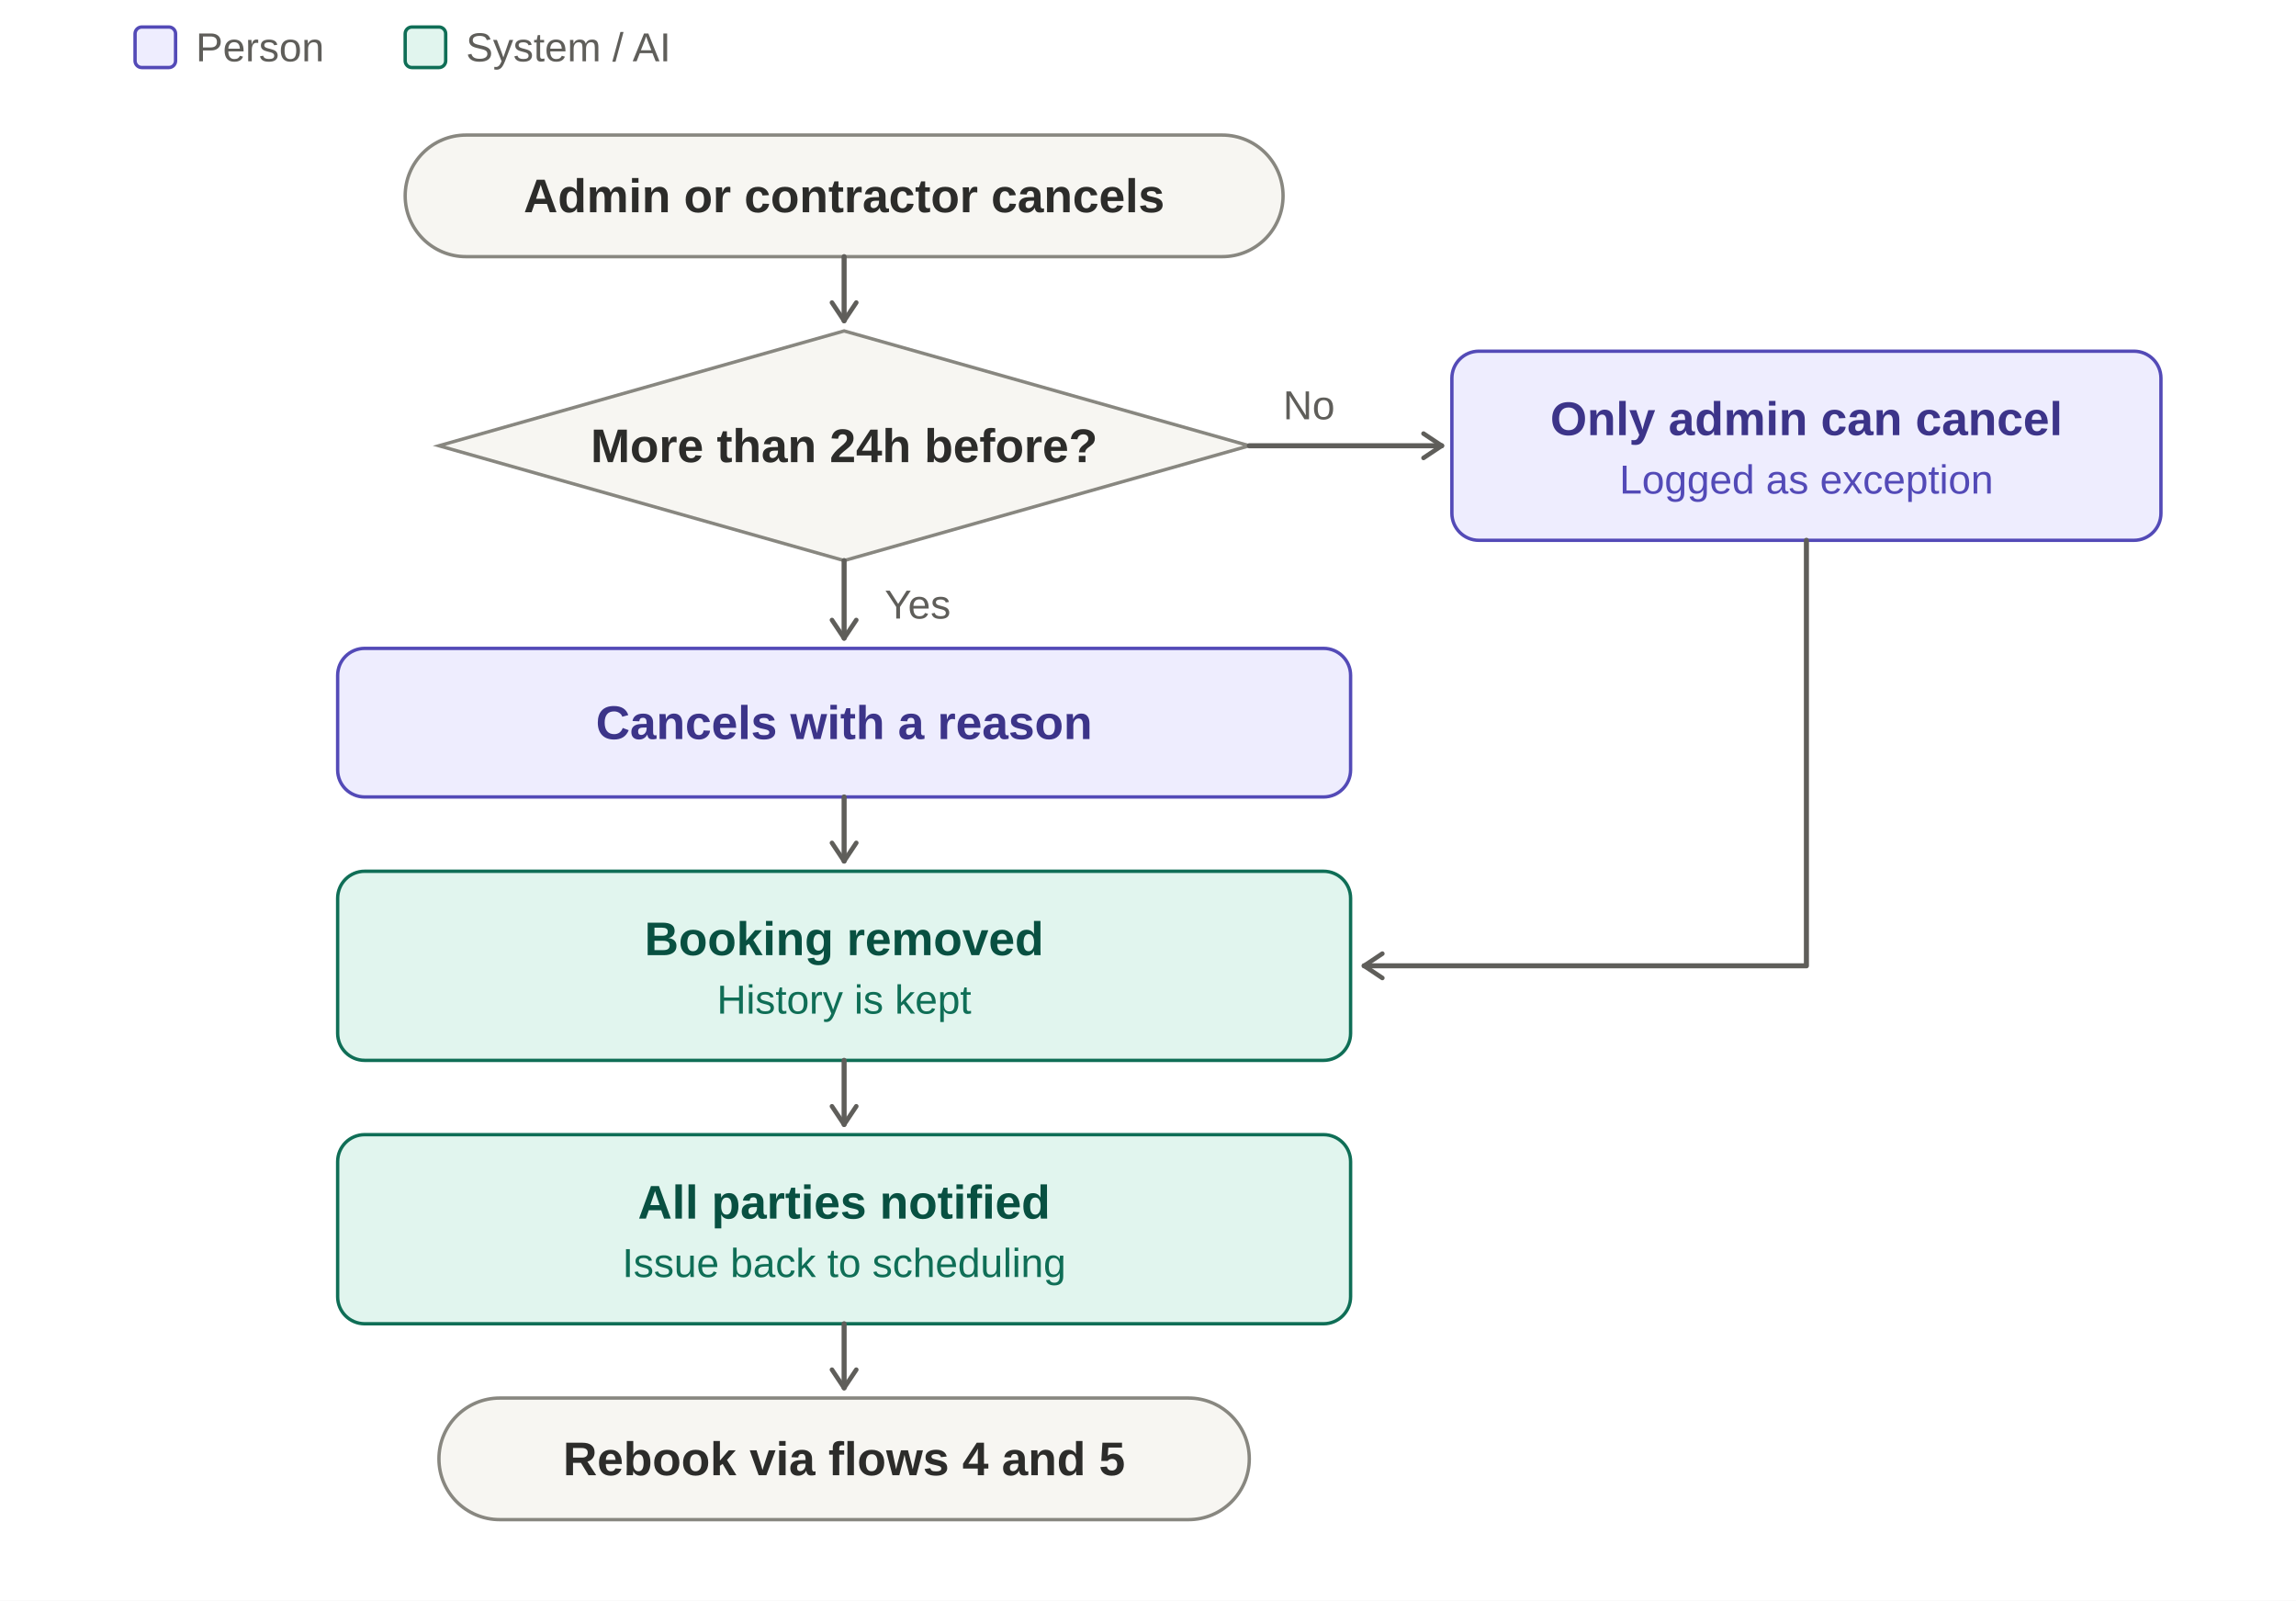
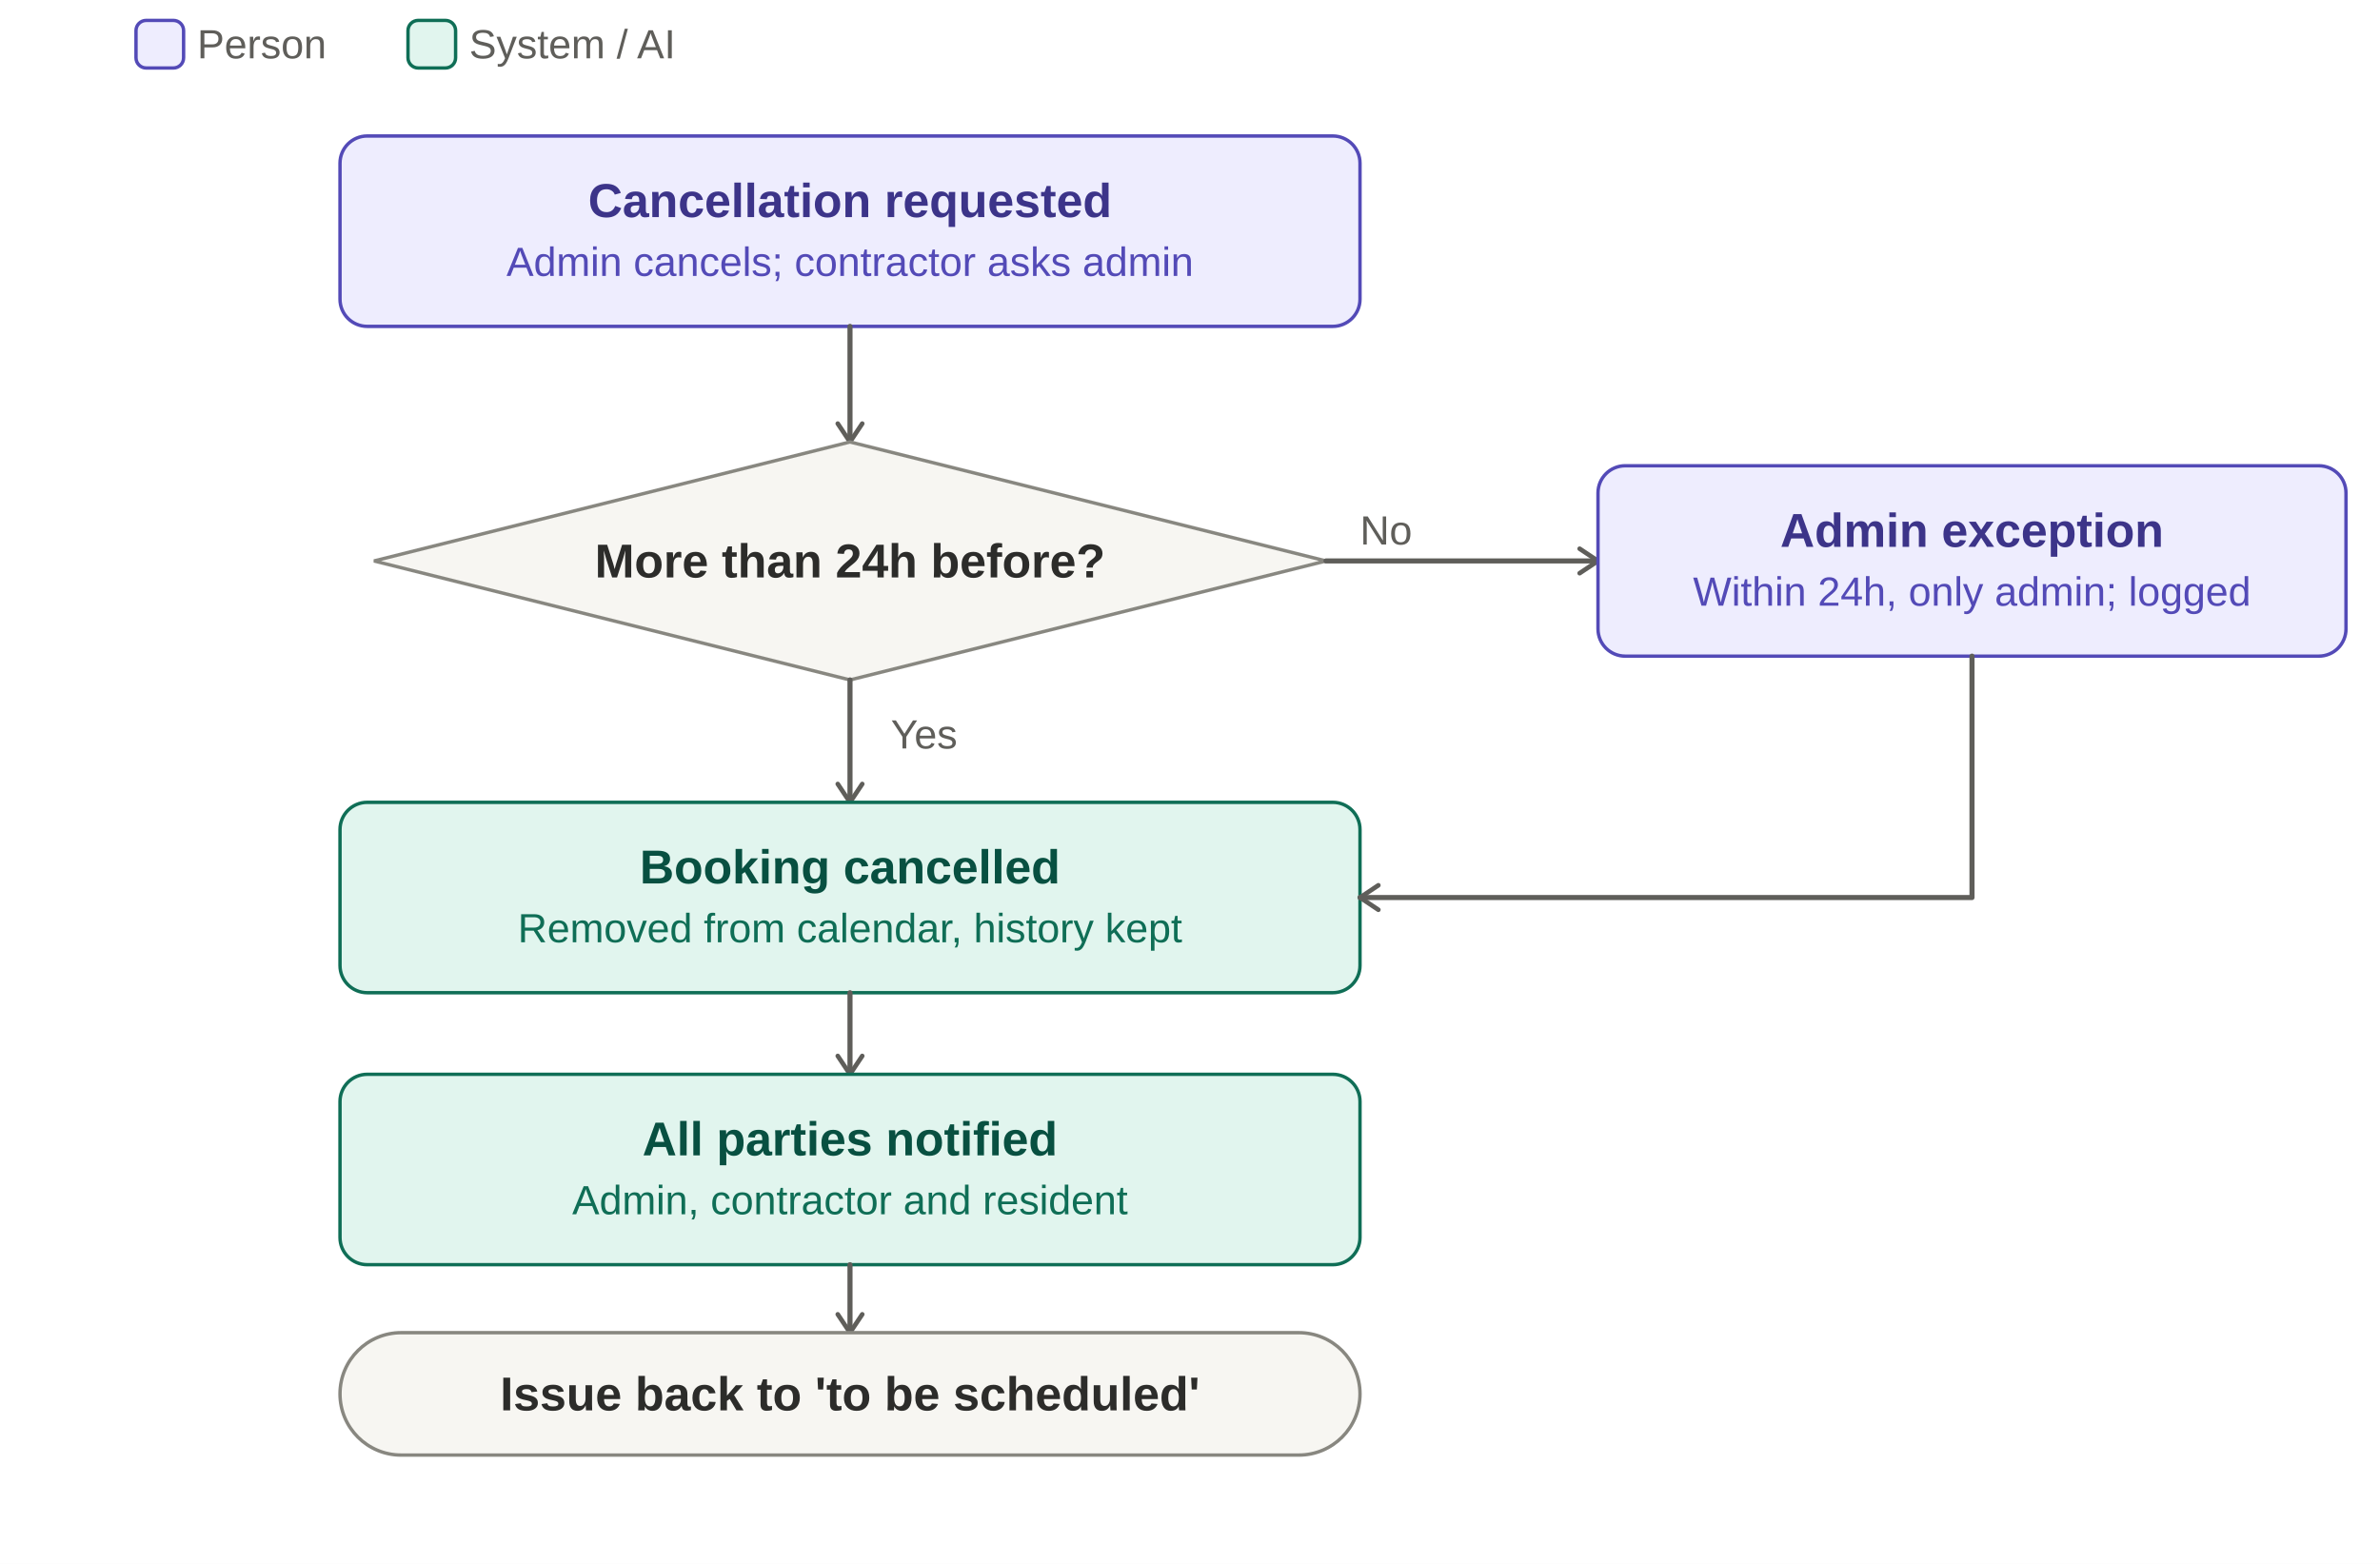
- <svg xmlns="http://www.w3.org/2000/svg" width="680" height="474" viewBox="0 0 680 474" role="img">
+ <svg xmlns="http://www.w3.org/2000/svg" width="700" height="460" viewBox="0 0 700 460" role="img">
  <defs>
    <marker id="arrow" viewBox="0 0 10 10" refX="8" refY="5" markerWidth="6" markerHeight="6" orient="auto-start-reverse">
      <path d="M2 1L8 5L2 9" fill="none" stroke="#5F5E5A" stroke-width="1.5" stroke-linecap="round" stroke-linejoin="round" />
    </marker>
  </defs>
-   <rect width="680" height="474" fill="#FFFFFF" />
-   <rect x="120.0" y="40" width="260" height="36" rx="18" fill="#F7F6F2" stroke="#888780" stroke-width="1" />
-   <text x="250" y="58.0" text-anchor="middle" dominant-baseline="central" font-family="'Liberation Sans','Arial','Helvetica',sans-serif" font-size="14" font-weight="700" fill="#2C2C2A">Admin or contractor cancels</text>
-   <path d="M250 76 L250 95" fill="none" stroke="#5F5E5A" stroke-width="1.5" stroke-linecap="round" stroke-linejoin="round" marker-end="url(#arrow)" />
-   <polygon points="250,98 370,132 250,166 130,132" fill="#F7F6F2" stroke="#888780" stroke-width="1" />
-   <text x="250" y="132" text-anchor="middle" dominant-baseline="central" font-family="'Liberation Sans','Arial','Helvetica',sans-serif" font-size="14" font-weight="700" fill="#2C2C2A">More than 24h before?</text>
-   <path d="M250 166 L250 189" fill="none" stroke="#5F5E5A" stroke-width="1.5" stroke-linecap="round" stroke-linejoin="round" marker-end="url(#arrow)" />
-   <text x="262" y="179.0" text-anchor="start" dominant-baseline="central" font-family="'Liberation Sans','Arial','Helvetica',sans-serif" font-size="12" font-weight="400" fill="#5F5E5A">Yes</text>
-   <rect x="100.0" y="192" width="300" height="44" rx="8" fill="#EEEDFE" stroke="#534AB7" stroke-width="1" />
-   <text x="250" y="214.0" text-anchor="middle" dominant-baseline="central" font-family="'Liberation Sans','Arial','Helvetica',sans-serif" font-size="14" font-weight="700" fill="#3C3489">Cancels with a reason</text>
-   <path d="M250 236 L250 255" fill="none" stroke="#5F5E5A" stroke-width="1.5" stroke-linecap="round" stroke-linejoin="round" marker-end="url(#arrow)" />
-   <rect x="100.0" y="258" width="300" height="56" rx="8" fill="#E1F5EE" stroke="#0F6E56" stroke-width="1" />
-   <text x="250" y="278" text-anchor="middle" dominant-baseline="central" font-family="'Liberation Sans','Arial','Helvetica',sans-serif" font-size="14" font-weight="700" fill="#085041">Booking removed</text>
-   <text x="250" y="296" text-anchor="middle" dominant-baseline="central" font-family="'Liberation Sans','Arial','Helvetica',sans-serif" font-size="12" font-weight="400" fill="#0F6E56">History is kept</text>
-   <path d="M250 314 L250 333" fill="none" stroke="#5F5E5A" stroke-width="1.5" stroke-linecap="round" stroke-linejoin="round" marker-end="url(#arrow)" />
-   <rect x="100.0" y="336" width="300" height="56" rx="8" fill="#E1F5EE" stroke="#0F6E56" stroke-width="1" />
-   <text x="250" y="356" text-anchor="middle" dominant-baseline="central" font-family="'Liberation Sans','Arial','Helvetica',sans-serif" font-size="14" font-weight="700" fill="#085041">All parties notified</text>
-   <text x="250" y="374" text-anchor="middle" dominant-baseline="central" font-family="'Liberation Sans','Arial','Helvetica',sans-serif" font-size="12" font-weight="400" fill="#0F6E56">Issue back to scheduling</text>
-   <path d="M250 392 L250 411" fill="none" stroke="#5F5E5A" stroke-width="1.5" stroke-linecap="round" stroke-linejoin="round" marker-end="url(#arrow)" />
-   <rect x="130.0" y="414" width="240" height="36" rx="18" fill="#F7F6F2" stroke="#888780" stroke-width="1" />
-   <text x="250" y="432.0" text-anchor="middle" dominant-baseline="central" font-family="'Liberation Sans','Arial','Helvetica',sans-serif" font-size="14" font-weight="700" fill="#2C2C2A">Rebook via flows 4 and 5</text>
-   <path d="M370 132 L427.0 132" fill="none" stroke="#5F5E5A" stroke-width="1.5" stroke-linecap="round" stroke-linejoin="round" marker-end="url(#arrow)" />
-   <text x="380" y="120" text-anchor="start" dominant-baseline="central" font-family="'Liberation Sans','Arial','Helvetica',sans-serif" font-size="12" font-weight="400" fill="#5F5E5A">No</text>
-   <rect x="430.0" y="104.0" width="210" height="56" rx="8" fill="#EEEDFE" stroke="#534AB7" stroke-width="1" />
-   <text x="535" y="124.0" text-anchor="middle" dominant-baseline="central" font-family="'Liberation Sans','Arial','Helvetica',sans-serif" font-size="14" font-weight="700" fill="#3C3489">Only admin can cancel</text>
-   <text x="535" y="142.0" text-anchor="middle" dominant-baseline="central" font-family="'Liberation Sans','Arial','Helvetica',sans-serif" font-size="12" font-weight="400" fill="#534AB7">Logged as exception</text>
-   <path d="M535 160.0 L535 286.0 L404.0 286.0" fill="none" stroke="#5F5E5A" stroke-width="1.5" stroke-linecap="round" stroke-linejoin="round" marker-end="url(#arrow)" />
-   <rect x="40" y="8" width="12" height="12" rx="2" fill="#EEEDFE" stroke="#534AB7" stroke-width="1" />
-   <text x="58" y="14" text-anchor="start" dominant-baseline="central" font-family="'Liberation Sans','Arial','Helvetica',sans-serif" font-size="12" font-weight="400" fill="#5F5E5A">Person</text>
-   <rect x="120" y="8" width="12" height="12" rx="2" fill="#E1F5EE" stroke="#0F6E56" stroke-width="1" />
-   <text x="138" y="14" text-anchor="start" dominant-baseline="central" font-family="'Liberation Sans','Arial','Helvetica',sans-serif" font-size="12" font-weight="400" fill="#5F5E5A">System / AI</text>
+   <rect width="700" height="460" fill="#FFFFFF" />
+   <rect x="40" y="6" width="14" height="14" rx="3" fill="#EEEDFE" stroke="#534AB7" stroke-width="1" />
+   <text x="58" y="13" text-anchor="start" dominant-baseline="central" font-family="'Liberation Sans','Arial','Helvetica',sans-serif" font-size="12" font-weight="400" fill="#5F5E5A">Person</text>
+   <rect x="120" y="6" width="14" height="14" rx="3" fill="#E1F5EE" stroke="#0F6E56" stroke-width="1" />
+   <text x="138" y="13" text-anchor="start" dominant-baseline="central" font-family="'Liberation Sans','Arial','Helvetica',sans-serif" font-size="12" font-weight="400" fill="#5F5E5A">System / AI</text>
+   <rect x="100.0" y="40" width="300" height="56" rx="8" fill="#EEEDFE" stroke="#534AB7" stroke-width="1" />
+   <text x="250" y="59.0" text-anchor="middle" dominant-baseline="central" font-family="'Liberation Sans','Arial','Helvetica',sans-serif" font-size="14" font-weight="700" fill="#3C3489">Cancellation requested</text>
+   <text x="250" y="77.0" text-anchor="middle" dominant-baseline="central" font-family="'Liberation Sans','Arial','Helvetica',sans-serif" font-size="12" font-weight="400" fill="#534AB7">Admin cancels; contractor asks admin</text>
+   <path d="M250 96 L250 130" fill="none" stroke="#5F5E5A" stroke-width="1.5" stroke-linecap="round" stroke-linejoin="round" marker-end="url(#arrow)" />
+   <polygon points="250,130.0 390.0,165 250,200.0 110.0,165" fill="#F7F6F2" stroke="#888780" stroke-width="1" />
+   <text x="250" y="165" text-anchor="middle" dominant-baseline="central" font-family="'Liberation Sans','Arial','Helvetica',sans-serif" font-size="14" font-weight="700" fill="#2C2C2A">More than 24h before?</text>
+   <path d="M250 200 L250 236" fill="none" stroke="#5F5E5A" stroke-width="1.5" stroke-linecap="round" stroke-linejoin="round" marker-end="url(#arrow)" />
+   <text x="262" y="216" text-anchor="start" dominant-baseline="central" font-family="'Liberation Sans','Arial','Helvetica',sans-serif" font-size="12" font-weight="400" fill="#5F5E5A">Yes</text>
+   <rect x="100.0" y="236" width="300" height="56" rx="8" fill="#E1F5EE" stroke="#0F6E56" stroke-width="1" />
+   <text x="250" y="255.0" text-anchor="middle" dominant-baseline="central" font-family="'Liberation Sans','Arial','Helvetica',sans-serif" font-size="14" font-weight="700" fill="#085041">Booking cancelled</text>
+   <text x="250" y="273.0" text-anchor="middle" dominant-baseline="central" font-family="'Liberation Sans','Arial','Helvetica',sans-serif" font-size="12" font-weight="400" fill="#0F6E56">Removed from calendar, history kept</text>
+   <path d="M250 292 L250 316" fill="none" stroke="#5F5E5A" stroke-width="1.5" stroke-linecap="round" stroke-linejoin="round" marker-end="url(#arrow)" />
+   <rect x="100.0" y="316" width="300" height="56" rx="8" fill="#E1F5EE" stroke="#0F6E56" stroke-width="1" />
+   <text x="250" y="335.0" text-anchor="middle" dominant-baseline="central" font-family="'Liberation Sans','Arial','Helvetica',sans-serif" font-size="14" font-weight="700" fill="#085041">All parties notified</text>
+   <text x="250" y="353.0" text-anchor="middle" dominant-baseline="central" font-family="'Liberation Sans','Arial','Helvetica',sans-serif" font-size="12" font-weight="400" fill="#0F6E56">Admin, contractor and resident</text>
+   <path d="M250 372 L250 392" fill="none" stroke="#5F5E5A" stroke-width="1.5" stroke-linecap="round" stroke-linejoin="round" marker-end="url(#arrow)" />
+   <rect x="100.0" y="392" width="300" height="36" rx="18.0" fill="#F7F6F2" stroke="#888780" stroke-width="1" />
+   <text x="250" y="410.0" text-anchor="middle" dominant-baseline="central" font-family="'Liberation Sans','Arial','Helvetica',sans-serif" font-size="14" font-weight="700" fill="#2C2C2A">Issue back to 'to be scheduled'</text>
+   <path d="M390 165 L470 165" fill="none" stroke="#5F5E5A" stroke-width="1.5" stroke-linecap="round" stroke-linejoin="round" marker-end="url(#arrow)" />
+   <text x="400" y="156" text-anchor="start" dominant-baseline="central" font-family="'Liberation Sans','Arial','Helvetica',sans-serif" font-size="12" font-weight="400" fill="#5F5E5A">No</text>
+   <rect x="470.0" y="137" width="220" height="56" rx="8" fill="#EEEDFE" stroke="#534AB7" stroke-width="1" />
+   <text x="580" y="156.0" text-anchor="middle" dominant-baseline="central" font-family="'Liberation Sans','Arial','Helvetica',sans-serif" font-size="14" font-weight="700" fill="#3C3489">Admin exception</text>
+   <text x="580" y="174.0" text-anchor="middle" dominant-baseline="central" font-family="'Liberation Sans','Arial','Helvetica',sans-serif" font-size="12" font-weight="400" fill="#534AB7">Within 24h, only admin; logged</text>
+   <path d="M580 193 L580 264 L400 264" fill="none" stroke="#5F5E5A" stroke-width="1.5" stroke-linecap="round" stroke-linejoin="round" marker-end="url(#arrow)" />
</svg>
